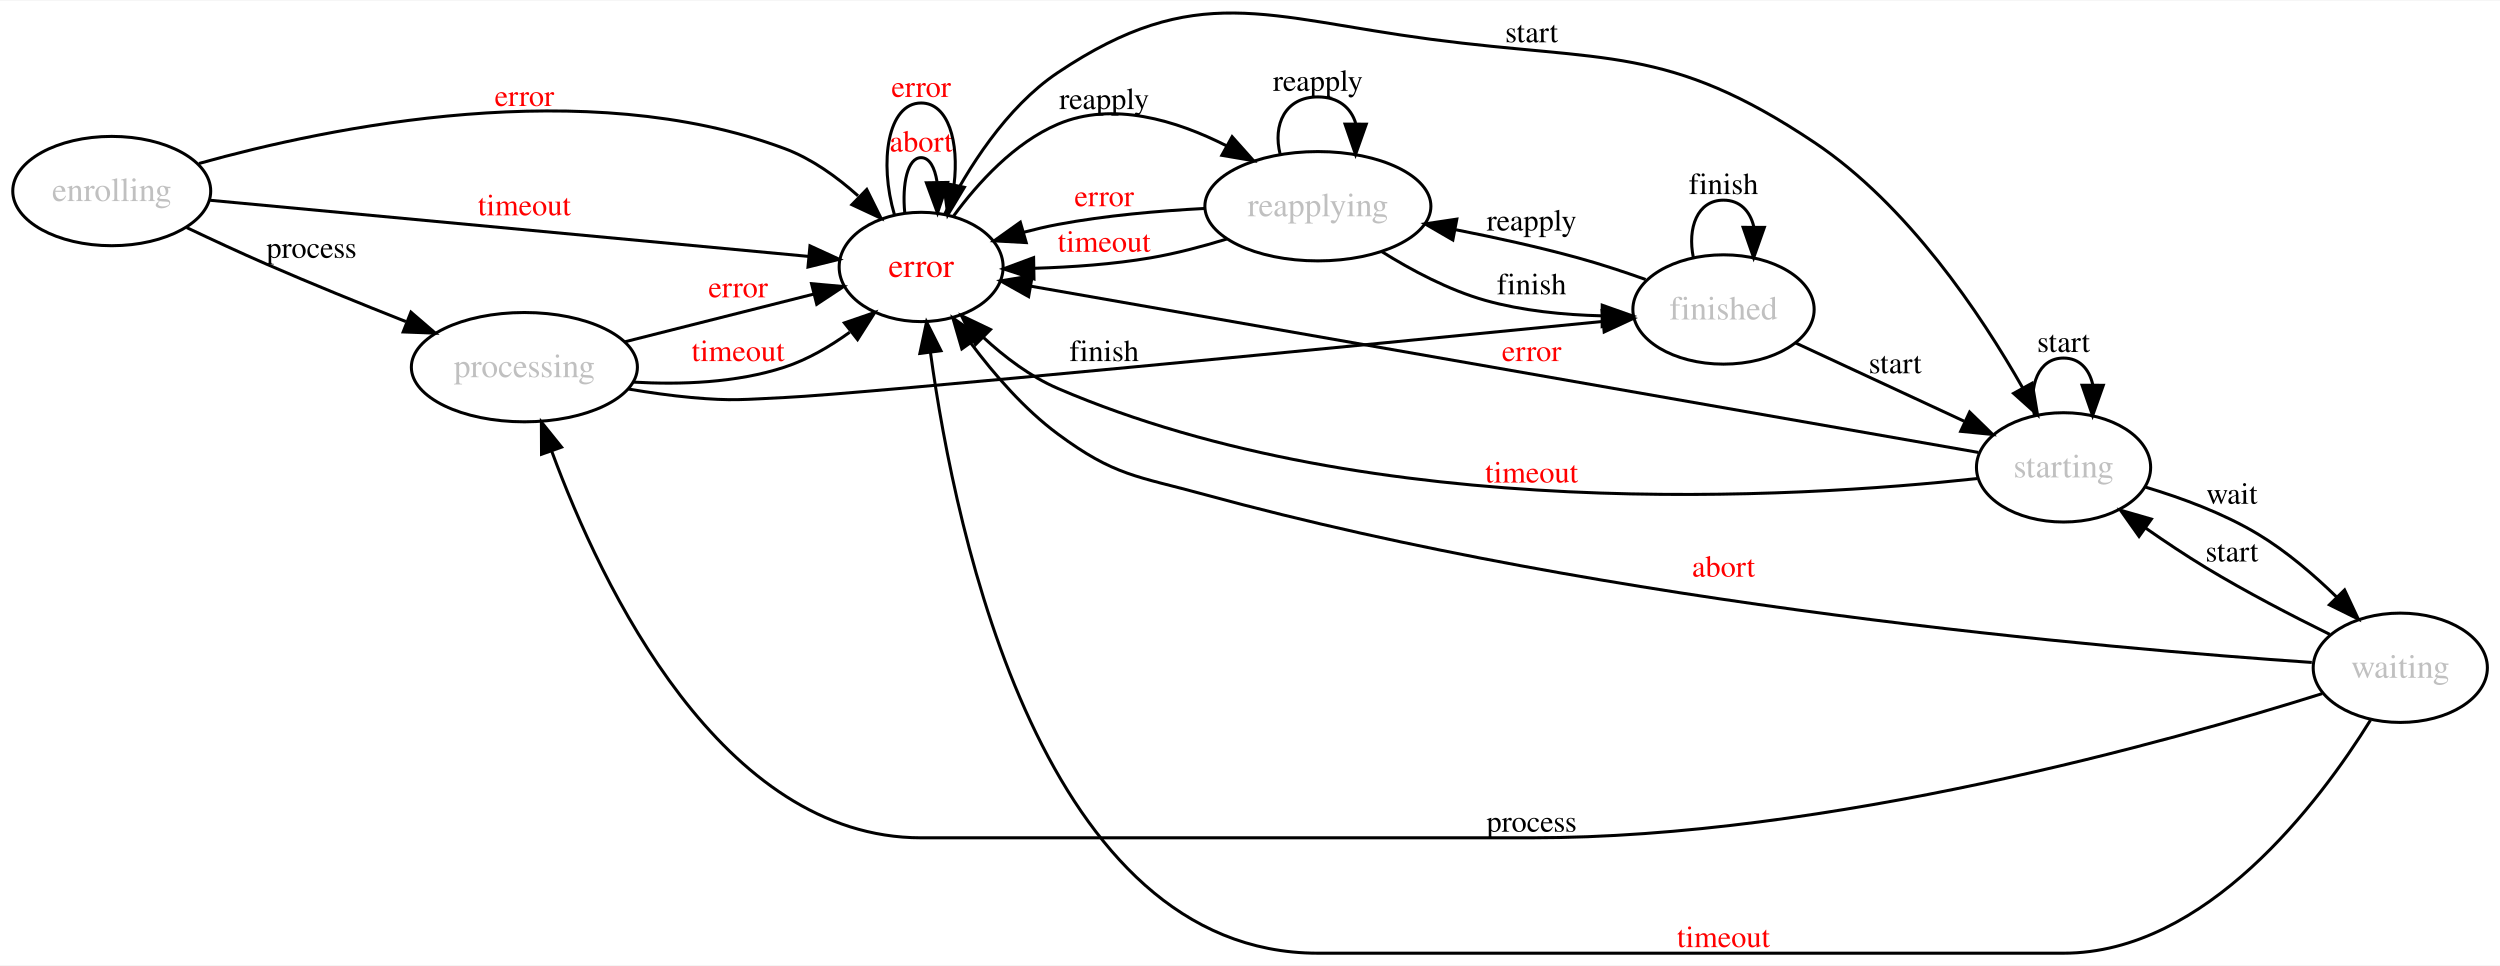
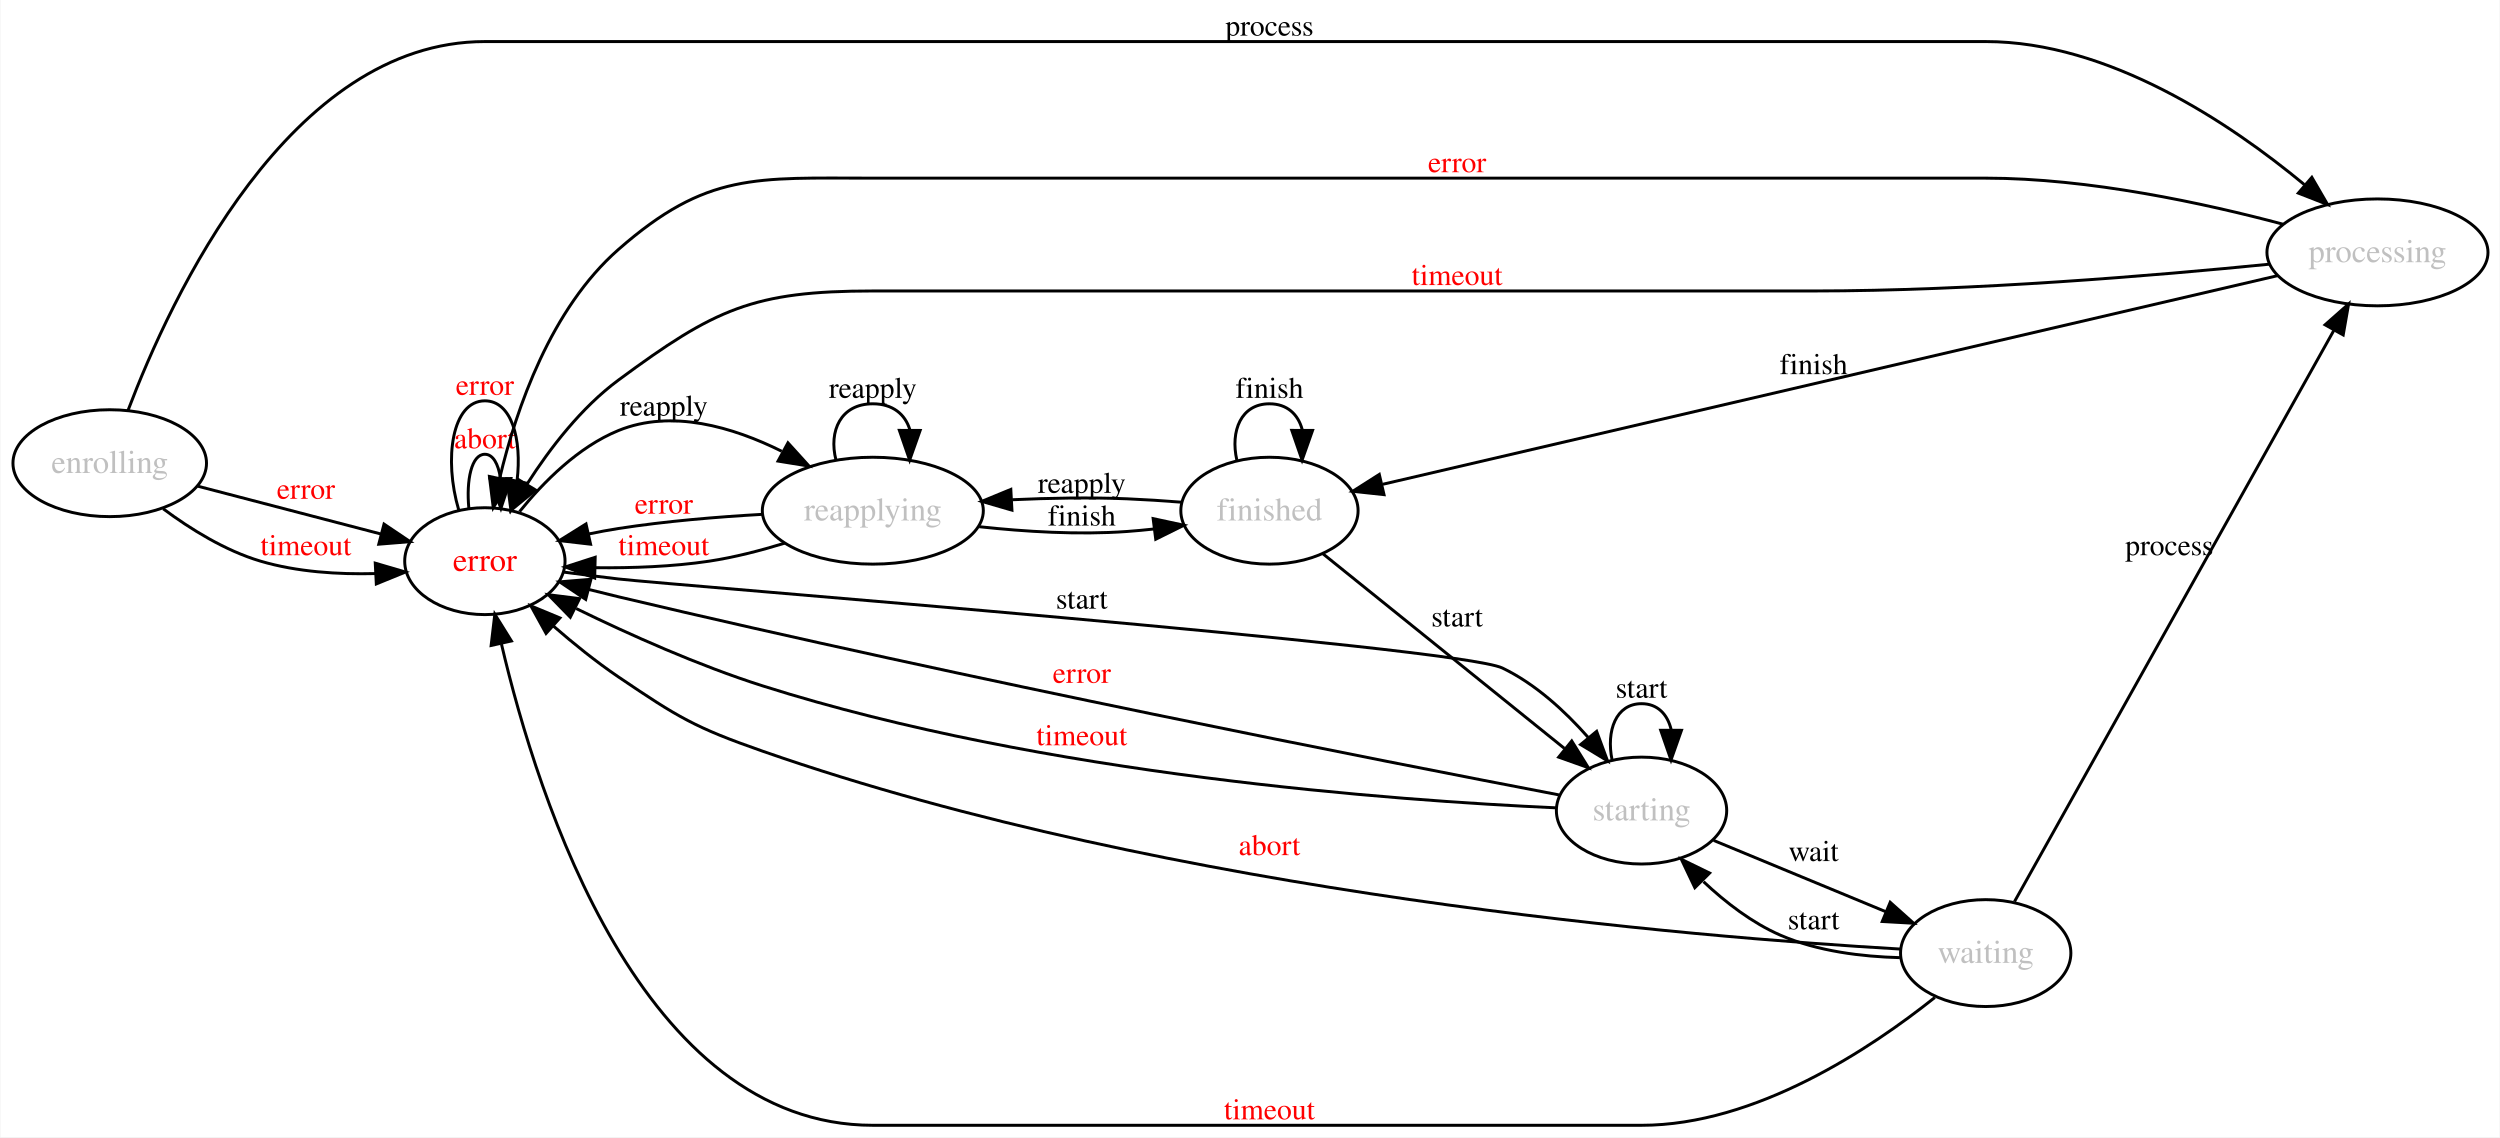
- <svg xmlns="http://www.w3.org/2000/svg" width="823pt" height="318pt" viewBox="0.00 0.00 823.33 317.71">
-   <g id="graph0" class="graph" transform="scale(1 1) rotate(0) translate(4 313.7101)">
-     <polygon fill="#ffffff" stroke="transparent" points="-4,4 -4,-313.71 819.333,-313.71 819.333,4 -4,4" />
+ <svg xmlns="http://www.w3.org/2000/svg" width="842pt" height="383pt" viewBox="0.00 0.00 841.68 383.00">
+   <g id="graph0" class="graph" transform="scale(1 1) rotate(0) translate(4 379)">
+     <polygon fill="#ffffff" stroke="transparent" points="-4,4 -4,-379 837.683,-379 837.683,4 -4,4" />
    <g id="node1" class="node">
-       <ellipse fill="none" stroke="#000000" cx="32.797" cy="-251" rx="32.595" ry="18" />
-       <text text-anchor="middle" x="32.797" y="-247.7" font-family="Times,serif" font-size="11.00" fill="#c0c0c0">enrolling</text>
+       <ellipse fill="none" stroke="#000000" cx="32.797" cy="-223" rx="32.595" ry="18" />
+       <text text-anchor="middle" x="32.797" y="-219.7" font-family="Times,serif" font-size="11.00" fill="#c0c0c0">enrolling</text>
    </g>
    <g id="node2" class="node">
-       <ellipse fill="none" stroke="#000000" cx="168.696" cy="-193" rx="37.225" ry="18" />
-       <text text-anchor="middle" x="168.696" y="-189.7" font-family="Times,serif" font-size="11.00" fill="#c0c0c0">processing</text>
+       <ellipse fill="none" stroke="#000000" cx="159.145" cy="-190" rx="27" ry="18" />
+       <text text-anchor="middle" x="159.145" y="-186.7" font-family="Times,serif" font-size="11.00" fill="#ff0000">error</text>
    </g>
    <g id="edge1" class="edge">
-       <path fill="none" stroke="#000000" d="M57.461,-238.975C65.719,-235.048 75.009,-230.739 83.593,-227 98.527,-220.496 115.126,-213.757 129.671,-208.011" />
-       <polygon fill="#000000" stroke="#000000" points="131.336,-211.117 139.366,-204.206 128.779,-204.601 131.336,-211.117" />
-       <text text-anchor="middle" x="98.588" y="-229" font-family="Times,serif" font-size="10.00" fill="#000000">process</text>
+       <path fill="none" stroke="#000000" d="M62.42,-215.263C80.929,-210.429 104.852,-204.18 124.275,-199.107" />
+       <polygon fill="#000000" stroke="#000000" points="125.178,-202.489 133.969,-196.576 123.409,-195.716 125.178,-202.489" />
+       <text text-anchor="middle" x="98.869" y="-211" font-family="Times,serif" font-size="10.00" fill="#ff0000">error</text>
+     </g>
+     <g id="edge3" class="edge">
+       <path fill="none" stroke="#000000" d="M50.793,-207.644C59.973,-200.812 71.695,-193.525 83.593,-190 95.875,-186.361 109.781,-185.498 122.284,-185.823" />
+       <polygon fill="#000000" stroke="#000000" points="122.225,-189.325 132.391,-186.341 122.583,-182.334 122.225,-189.325" />
+       <text text-anchor="middle" x="98.869" y="-192" font-family="Times,serif" font-size="10.00" fill="#ff0000">timeout</text>
    </g>
    <g id="node3" class="node">
-       <ellipse fill="none" stroke="#000000" cx="299.36" cy="-226" rx="27" ry="18" />
-       <text text-anchor="middle" x="299.36" y="-222.7" font-family="Times,serif" font-size="11.00" fill="#ff0000">error</text>
+       <ellipse fill="none" stroke="#000000" cx="796.57" cy="-294" rx="37.225" ry="18" />
+       <text text-anchor="middle" x="796.57" y="-290.7" font-family="Times,serif" font-size="11.00" fill="#c0c0c0">processing</text>
    </g>
    <g id="edge2" class="edge">
-       <path fill="none" stroke="#000000" d="M61.516,-260.079C104.841,-272.193 188.817,-289.45 254.36,-265 263.272,-261.676 271.59,-255.704 278.59,-249.417" />
-       <polygon fill="#000000" stroke="#000000" points="281.446,-251.52 286.159,-242.031 276.558,-246.51 281.446,-251.52" />
-       <text text-anchor="middle" x="168.696" y="-279" font-family="Times,serif" font-size="10.00" fill="#ff0000">error</text>
+       <path fill="none" stroke="#000000" d="M38.923,-240.697C53.354,-278.763 93.312,-365 159.145,-365 159.145,-365 159.145,-365 664.626,-365 705.993,-365 746.88,-337.603 771.921,-316.846" />
+       <polygon fill="#000000" stroke="#000000" points="774.467,-319.275 779.784,-310.111 769.913,-313.959 774.467,-319.275" />
+       <text text-anchor="middle" x="423.393" y="-367" font-family="Times,serif" font-size="10.00" fill="#000000">process</text>
    </g>
-     <g id="edge3" class="edge">
-       <path fill="none" stroke="#000000" d="M65.216,-247.959C114.932,-243.297 209.738,-234.405 262.174,-229.488" />
-       <polygon fill="#000000" stroke="#000000" points="262.75,-232.949 272.38,-228.53 262.097,-225.98 262.75,-232.949" />
-       <text text-anchor="middle" x="168.696" y="-243" font-family="Times,serif" font-size="10.00" fill="#ff0000">timeout</text>
+     <g id="edge4" class="edge">
+       <path fill="none" stroke="#000000" d="M153.752,-207.782C152.836,-217.315 154.633,-226 159.145,-226 161.894,-226 163.636,-222.775 164.37,-218.098" />
+       <polygon fill="#000000" stroke="#000000" points="167.874,-217.838 164.538,-207.782 160.875,-217.723 167.874,-217.838" />
+       <text text-anchor="middle" x="159.145" y="-228" font-family="Times,serif" font-size="10.00" fill="#ff0000">abort</text>
+     </g>
+     <g id="edge5" class="edge">
+       <path fill="none" stroke="#000000" d="M150.367,-207.142C145.203,-224.585 148.13,-244 159.145,-244 168.095,-244 171.705,-231.183 169.975,-217.021" />
+       <polygon fill="#000000" stroke="#000000" points="173.383,-216.221 167.923,-207.142 166.53,-217.644 173.383,-216.221" />
+       <text text-anchor="middle" x="159.145" y="-246" font-family="Times,serif" font-size="10.00" fill="#ff0000">error</text>
+     </g>
+     <g id="node4" class="node">
+       <ellipse fill="none" stroke="#000000" cx="289.806" cy="-207" rx="37.219" ry="18" />
+       <text text-anchor="middle" x="289.806" y="-203.7" font-family="Times,serif" font-size="11.00" fill="#c0c0c0">reapplying</text>
+     </g>
+     <g id="edge6" class="edge">
+       <path fill="none" stroke="#000000" d="M170.827,-206.689C178.893,-216.677 190.587,-228.473 204.145,-234 222.009,-241.282 242.613,-235.22 259.137,-227.01" />
+       <polygon fill="#000000" stroke="#000000" points="261.224,-229.86 268.343,-222.013 257.884,-223.708 261.224,-229.86" />
+       <text text-anchor="middle" x="219.421" y="-239" font-family="Times,serif" font-size="10.00" fill="#000000">reapply</text>
+     </g>
+     <g id="node5" class="node">
+       <ellipse fill="none" stroke="#000000" cx="548.712" cy="-106" rx="28.683" ry="18" />
+       <text text-anchor="middle" x="548.712" y="-102.7" font-family="Times,serif" font-size="11.00" fill="#c0c0c0">starting</text>
+     </g>
+     <g id="edge7" class="edge">
+       <path fill="none" stroke="#000000" d="M185.778,-186.305C191.813,-185.508 198.196,-184.696 204.145,-184 220.656,-182.068 486.894,-161.216 501.871,-154 512.953,-148.66 522.867,-139.551 530.688,-130.695" />
+       <polygon fill="#000000" stroke="#000000" points="533.584,-132.685 537.257,-122.747 528.188,-128.226 533.584,-132.685" />
+       <text text-anchor="middle" x="360.191" y="-174" font-family="Times,serif" font-size="10.00" fill="#000000">start</text>
    </g>
    <g id="edge11" class="edge">
-       <path fill="none" stroke="#000000" d="M201.668,-201.327C220.637,-206.118 244.476,-212.138 263.855,-217.033" />
-       <polygon fill="#000000" stroke="#000000" points="263.265,-220.494 273.818,-219.549 264.979,-213.707 263.265,-220.494" />
-       <text text-anchor="middle" x="239.084" y="-216" font-family="Times,serif" font-size="10.00" fill="#ff0000">error</text>
+       <path fill="none" stroke="#000000" d="M764.894,-303.451C738.363,-310.531 699.365,-319 664.626,-319 289.806,-319 289.806,-319 289.806,-319 250.269,-319 233.882,-321.057 204.145,-295 181.406,-275.075 169.792,-241.648 164.116,-217.864" />
+       <polygon fill="#000000" stroke="#000000" points="167.518,-217.039 161.97,-208.014 160.679,-218.53 167.518,-217.039" />
+       <text text-anchor="middle" x="486.595" y="-321" font-family="Times,serif" font-size="10.00" fill="#ff0000">error</text>
+     </g>
+     <g id="edge13" class="edge">
+       <path fill="none" stroke="#000000" d="M760.215,-290.029C722.03,-286.206 660.204,-281 606.669,-281 289.806,-281 289.806,-281 289.806,-281 249.467,-281 236.596,-274.962 204.145,-251 191.659,-241.78 181.127,-228.109 173.398,-216.045" />
+       <polygon fill="#000000" stroke="#000000" points="176.23,-213.964 168.049,-207.232 170.246,-217.597 176.23,-213.964" />
+       <text text-anchor="middle" x="486.595" y="-283" font-family="Times,serif" font-size="10.00" fill="#ff0000">timeout</text>
+     </g>
+     <g id="node6" class="node">
+       <ellipse fill="none" stroke="#000000" cx="423.393" cy="-207" rx="29.852" ry="18" />
+       <text text-anchor="middle" x="423.393" y="-203.7" font-family="Times,serif" font-size="11.00" fill="#c0c0c0">finished</text>
    </g>
    <g id="edge12" class="edge">
-       <path fill="none" stroke="#000000" d="M204.491,-188.081C220.155,-187.17 238.53,-187.818 254.36,-193 261.956,-195.487 269.33,-199.798 275.836,-204.499" />
-       <polygon fill="#000000" stroke="#000000" points="274.087,-207.578 284.108,-211.018 278.42,-202.079 274.087,-207.578" />
-       <text text-anchor="middle" x="239.084" y="-195" font-family="Times,serif" font-size="10.00" fill="#ff0000">timeout</text>
+       <path fill="none" stroke="#000000" d="M762.893,-286.149C693.448,-269.959 534.732,-232.957 461.592,-215.905" />
+       <polygon fill="#000000" stroke="#000000" points="461.976,-212.401 451.442,-213.539 460.386,-219.218 461.976,-212.401" />
+       <text text-anchor="middle" x="606.669" y="-253" font-family="Times,serif" font-size="10.00" fill="#000000">finish</text>
    </g>
-     <g id="node6" class="node">
-       <ellipse fill="none" stroke="#000000" cx="563.608" cy="-212" rx="29.852" ry="18" />
-       <text text-anchor="middle" x="563.608" y="-208.7" font-family="Times,serif" font-size="11.00" fill="#c0c0c0">finished</text>
+     <g id="edge14" class="edge">
+       <path fill="none" stroke="#000000" d="M252.547,-205.768C237.457,-204.912 219.906,-203.46 204.145,-201 200.887,-200.492 197.518,-199.864 194.158,-199.168" />
+       <polygon fill="#000000" stroke="#000000" points="194.746,-195.713 184.221,-196.928 193.207,-202.541 194.746,-195.713" />
+       <text text-anchor="middle" x="219.421" y="-206" font-family="Times,serif" font-size="10.00" fill="#ff0000">error</text>
    </g>
-     <g id="edge13" class="edge">
-       <path fill="none" stroke="#000000" d="M202.963,-185.8C209.836,-184.634 217.029,-183.61 223.809,-183 237.333,-181.783 240.797,-182.365 254.36,-183 280.598,-184.227 446.026,-200.385 523.578,-208.035" />
-       <polygon fill="#000000" stroke="#000000" points="523.618,-211.556 533.914,-209.056 524.306,-204.59 523.618,-211.556" />
-       <text text-anchor="middle" x="359.636" y="-195" font-family="Times,serif" font-size="10.00" fill="#000000">finish</text>
+     <g id="edge17" class="edge">
+       <path fill="none" stroke="#000000" d="M260.154,-196.076C252.015,-193.569 243.112,-191.268 234.697,-190 222.358,-188.14 208.756,-187.662 196.534,-187.797" />
+       <polygon fill="#000000" stroke="#000000" points="196.125,-184.306 186.215,-188.053 196.299,-191.304 196.125,-184.306" />
+       <text text-anchor="middle" x="219.421" y="-192" font-family="Times,serif" font-size="10.00" fill="#ff0000">timeout</text>
    </g>
-     <g id="edge5" class="edge">
-       <path fill="none" stroke="#000000" d="M293.967,-243.782C293.051,-253.315 294.849,-262 299.36,-262 302.11,-262 303.851,-258.775 304.585,-254.098" />
-       <polygon fill="#000000" stroke="#000000" points="308.089,-253.838 304.753,-243.782 301.09,-253.723 308.089,-253.838" />
-       <text text-anchor="middle" x="299.36" y="-264" font-family="Times,serif" font-size="10.00" fill="#ff0000">abort</text>
+     <g id="edge16" class="edge">
+       <path fill="none" stroke="#000000" d="M277.402,-224.037C274.871,-233.858 279.005,-243 289.806,-243 296.557,-243 300.703,-239.429 302.246,-234.353" />
+       <polygon fill="#000000" stroke="#000000" points="305.745,-234.025 302.21,-224.037 298.745,-234.049 305.745,-234.025" />
+       <text text-anchor="middle" x="289.806" y="-245" font-family="Times,serif" font-size="10.00" fill="#000000">reapply</text>
    </g>
-     <g id="edge6" class="edge">
-       <path fill="none" stroke="#000000" d="M290.582,-243.142C285.419,-260.585 288.345,-280 299.36,-280 308.311,-280 311.92,-267.183 310.19,-253.021" />
-       <polygon fill="#000000" stroke="#000000" points="313.599,-252.221 308.138,-243.142 306.745,-253.644 313.599,-252.221" />
-       <text text-anchor="middle" x="299.36" y="-282" font-family="Times,serif" font-size="10.00" fill="#ff0000">error</text>
+     <g id="edge15" class="edge">
+       <path fill="none" stroke="#000000" d="M325.638,-201.606C340.979,-199.936 359.097,-198.811 375.467,-200 378.376,-200.211 381.377,-200.494 384.391,-200.825" />
+       <polygon fill="#000000" stroke="#000000" points="384.219,-204.33 394.576,-202.1 385.089,-197.385 384.219,-204.33" />
+       <text text-anchor="middle" x="360.191" y="-202" font-family="Times,serif" font-size="10.00" fill="#000000">finish</text>
    </g>
-     <g id="node4" class="node">
-       <ellipse fill="none" stroke="#000000" cx="675.592" cy="-160" rx="28.683" ry="18" />
-       <text text-anchor="middle" x="675.592" y="-156.7" font-family="Times,serif" font-size="11.00" fill="#c0c0c0">starting</text>
+     <g id="edge18" class="edge">
+       <path fill="none" stroke="#000000" d="M520.907,-111.275C462.18,-122.534 321.276,-150.167 204.145,-178 200.92,-178.766 197.573,-179.595 194.227,-180.446" />
+       <polygon fill="#000000" stroke="#000000" points="193.107,-177.121 184.312,-183.029 194.871,-183.895 193.107,-177.121" />
+       <text text-anchor="middle" x="360.191" y="-149" font-family="Times,serif" font-size="10.00" fill="#ff0000">error</text>
    </g>
-     <g id="edge4" class="edge">
-       <path fill="none" stroke="#000000" d="M307.115,-243.415C314.561,-258.099 327.209,-278.507 344.36,-290 389.87,-320.497 412.82,-308.177 467.131,-301 524.806,-293.379 545.182,-299.351 593.534,-267 624.244,-246.453 648.279,-210.568 662.195,-186.07" />
-       <polygon fill="#000000" stroke="#000000" points="665.27,-187.742 667.026,-177.293 659.138,-184.366 665.27,-187.742" />
-       <text text-anchor="middle" x="500.407" y="-300" font-family="Times,serif" font-size="10.00" fill="#000000">start</text>
-     </g>
-     <g id="node5" class="node">
-       <ellipse fill="none" stroke="#000000" cx="430.022" cy="-246" rx="37.219" ry="18" />
-       <text text-anchor="middle" x="430.022" y="-242.7" font-family="Times,serif" font-size="11.00" fill="#c0c0c0">reapplying</text>
-     </g>
-     <g id="edge7" class="edge">
-       <path fill="none" stroke="#000000" d="M310.091,-242.85C318.067,-253.699 330.023,-266.878 344.36,-273 362.389,-280.698 383.369,-274.324 400.054,-265.842" />
-       <polygon fill="#000000" stroke="#000000" points="401.776,-268.89 408.835,-260.989 398.39,-262.763 401.776,-268.89" />
-       <text text-anchor="middle" x="359.636" y="-278" font-family="Times,serif" font-size="10.00" fill="#000000">reapply</text>
+     <g id="edge21" class="edge">
+       <path fill="none" stroke="#000000" d="M519.851,-106.928C466.081,-109.346 347.44,-117.93 252.697,-148 231.077,-154.862 207.805,-165.296 189.881,-174.048" />
+       <polygon fill="#000000" stroke="#000000" points="187.913,-171.117 180.517,-178.703 191.03,-177.385 187.913,-171.117" />
+       <text text-anchor="middle" x="360.191" y="-128" font-family="Times,serif" font-size="10.00" fill="#ff0000">timeout</text>
    </g>
    <g id="edge19" class="edge">
-       <path fill="none" stroke="#000000" d="M647.582,-164.914C580.386,-176.701 410.089,-206.576 335.401,-219.678" />
-       <polygon fill="#000000" stroke="#000000" points="334.762,-216.236 325.518,-221.411 335.972,-223.131 334.762,-216.236" />
-       <text text-anchor="middle" x="500.407" y="-195" font-family="Times,serif" font-size="10.00" fill="#ff0000">error</text>
+       <path fill="none" stroke="#000000" d="M538.789,-123.037C536.764,-132.858 540.071,-142 548.712,-142 554.112,-142 557.43,-138.429 558.664,-133.353" />
+       <polygon fill="#000000" stroke="#000000" points="562.163,-133.028 558.635,-123.037 555.163,-133.047 562.163,-133.028" />
+       <text text-anchor="middle" x="548.712" y="-144" font-family="Times,serif" font-size="10.00" fill="#000000">start</text>
+     </g>
+     <g id="node7" class="node">
+       <ellipse fill="none" stroke="#000000" cx="664.626" cy="-58" rx="28.683" ry="18" />
+       <text text-anchor="middle" x="664.626" y="-54.7" font-family="Times,serif" font-size="11.00" fill="#c0c0c0">waiting</text>
    </g>
    <g id="edge20" class="edge">
-       <path fill="none" stroke="#000000" d="M647.107,-156.309C587.923,-149.881 448.499,-141.252 344.36,-186 335.333,-189.879 326.868,-196.303 319.769,-202.879" />
-       <polygon fill="#000000" stroke="#000000" points="317.268,-200.43 312.641,-209.962 322.202,-205.396 317.268,-200.43" />
-       <text text-anchor="middle" x="500.407" y="-155" font-family="Times,serif" font-size="10.00" fill="#ff0000">timeout</text>
+       <path fill="none" stroke="#000000" d="M573.011,-95.938C589.858,-88.962 612.511,-79.581 631.076,-71.893" />
+       <polygon fill="#000000" stroke="#000000" points="632.459,-75.109 640.359,-68.049 629.78,-68.641 632.459,-75.109" />
+       <text text-anchor="middle" x="606.669" y="-89" font-family="Times,serif" font-size="10.00" fill="#000000">wait</text>
    </g>
-     <g id="edge18" class="edge">
-       <path fill="none" stroke="#000000" d="M666.024,-177.037C664.071,-186.858 667.26,-196 675.592,-196 680.8,-196 683.999,-192.429 685.189,-187.353" />
-       <polygon fill="#000000" stroke="#000000" points="688.688,-187.028 685.161,-177.037 681.688,-187.047 688.688,-187.028" />
-       <text text-anchor="middle" x="675.592" y="-198" font-family="Times,serif" font-size="10.00" fill="#000000">start</text>
+     <g id="edge9" class="edge">
+       <path fill="none" stroke="#000000" d="M393.761,-209.861C387.714,-210.336 381.39,-210.753 375.467,-211 362.916,-211.523 349.334,-211.267 336.762,-210.688" />
+       <polygon fill="#000000" stroke="#000000" points="336.659,-207.177 326.485,-210.136 336.283,-214.167 336.659,-207.177" />
+       <text text-anchor="middle" x="360.191" y="-213" font-family="Times,serif" font-size="10.00" fill="#000000">reapply</text>
    </g>
-     <g id="node7" class="node">
-       <ellipse fill="none" stroke="#000000" cx="786.492" cy="-94" rx="28.683" ry="18" />
-       <text text-anchor="middle" x="786.492" y="-90.7" font-family="Times,serif" font-size="11.00" fill="#c0c0c0">waiting</text>
-     </g>
-     <g id="edge21" class="edge">
-       <path fill="none" stroke="#000000" d="M702.573,-153.496C714.456,-149.95 728.271,-144.86 739.65,-138 748.967,-132.384 757.981,-124.663 765.573,-117.256" />
-       <polygon fill="#000000" stroke="#000000" points="768.144,-119.633 772.648,-110.043 763.147,-114.731 768.144,-119.633" />
-       <text text-anchor="middle" x="731.042" y="-148" font-family="Times,serif" font-size="10.00" fill="#000000">wait</text>
-     </g>
-     <g id="edge14" class="edge">
-       <path fill="none" stroke="#000000" d="M392.678,-245.263C377.575,-244.478 360.038,-242.946 344.36,-240 340.687,-239.31 336.891,-238.42 333.134,-237.423" />
-       <polygon fill="#000000" stroke="#000000" points="333.967,-234.021 323.389,-234.602 332.021,-240.745 333.967,-234.021" />
-       <text text-anchor="middle" x="359.636" y="-246" font-family="Times,serif" font-size="10.00" fill="#ff0000">error</text>
-     </g>
-     <g id="edge15" class="edge">
-       <path fill="none" stroke="#000000" d="M400.045,-235.211C391.985,-232.736 383.202,-230.418 374.912,-229 362.603,-226.894 349.009,-225.939 336.785,-225.57" />
-       <polygon fill="#000000" stroke="#000000" points="336.524,-222.065 326.462,-225.383 336.397,-229.064 336.524,-222.065" />
-       <text text-anchor="middle" x="359.636" y="-231" font-family="Times,serif" font-size="10.00" fill="#ff0000">timeout</text>
-     </g>
-     <g id="edge17" class="edge">
-       <path fill="none" stroke="#000000" d="M417.617,-263.037C415.086,-272.858 419.221,-282 430.022,-282 436.772,-282 440.918,-278.429 442.461,-273.353" />
-       <polygon fill="#000000" stroke="#000000" points="445.96,-273.025 442.425,-263.037 438.96,-273.049 445.96,-273.025" />
-       <text text-anchor="middle" x="430.022" y="-284" font-family="Times,serif" font-size="10.00" fill="#000000">reapply</text>
-     </g>
-     <g id="edge16" class="edge">
-       <path fill="none" stroke="#000000" d="M450.963,-231.107C460.842,-224.921 473.088,-218.402 485.131,-215 497.329,-211.554 511.018,-210.215 523.505,-209.908" />
-       <polygon fill="#000000" stroke="#000000" points="523.667,-213.407 533.653,-209.868 523.64,-206.407 523.667,-213.407" />
-       <text text-anchor="middle" x="500.407" y="-217" font-family="Times,serif" font-size="10.00" fill="#000000">finish</text>
+     <g id="edge10" class="edge">
+       <path fill="none" stroke="#000000" d="M441.348,-192.529C462.659,-175.354 498.364,-146.578 522.699,-126.965" />
+       <polygon fill="#000000" stroke="#000000" points="525.2,-129.444 530.79,-120.444 520.808,-123.994 525.2,-129.444" />
+       <text text-anchor="middle" x="486.595" y="-168" font-family="Times,serif" font-size="10.00" fill="#000000">start</text>
    </g>
    <g id="edge8" class="edge">
-       <path fill="none" stroke="#000000" d="M587.357,-200.972C603.5,-193.476 625.067,-183.461 642.838,-175.209" />
-       <polygon fill="#000000" stroke="#000000" points="644.666,-178.22 652.262,-170.834 641.718,-171.871 644.666,-178.22" />
-       <text text-anchor="middle" x="620.143" y="-191" font-family="Times,serif" font-size="10.00" fill="#000000">start</text>
+       <path fill="none" stroke="#000000" d="M412.407,-224.037C410.165,-233.858 413.827,-243 423.393,-243 429.372,-243 433.045,-239.429 434.411,-234.353" />
+       <polygon fill="#000000" stroke="#000000" points="437.91,-234.026 434.38,-224.037 430.91,-234.048 437.91,-234.026" />
+       <text text-anchor="middle" x="423.393" y="-245" font-family="Times,serif" font-size="10.00" fill="#000000">finish</text>
    </g>
-     <g id="edge10" class="edge">
-       <path fill="none" stroke="#000000" d="M537.959,-221.87C530.814,-224.407 523.003,-226.987 515.683,-229 502.763,-232.553 488.555,-235.679 475.488,-238.249" />
-       <polygon fill="#000000" stroke="#000000" points="474.468,-234.881 465.299,-240.189 475.777,-241.757 474.468,-234.881" />
-       <text text-anchor="middle" x="500.407" y="-238" font-family="Times,serif" font-size="10.00" fill="#000000">reapply</text>
+     <g id="edge22" class="edge">
+       <path fill="none" stroke="#000000" d="M635.824,-59.358C567.489,-63.3 390.929,-77.735 252.697,-126 229.782,-134.001 224.248,-137.4 204.145,-151 196.637,-156.08 188.992,-162.255 182.186,-168.18" />
+       <polygon fill="#000000" stroke="#000000" points="179.753,-165.66 174.639,-174.939 184.423,-170.875 179.753,-165.66" />
+       <text text-anchor="middle" x="423.393" y="-91" font-family="Times,serif" font-size="10.00" fill="#ff0000">abort</text>
    </g>
-     <g id="edge9" class="edge">
-       <path fill="none" stroke="#000000" d="M553.685,-229.037C551.66,-238.858 554.968,-248 563.608,-248 569.009,-248 572.326,-244.429 573.56,-239.353" />
-       <polygon fill="#000000" stroke="#000000" points="577.059,-239.028 573.532,-229.037 570.059,-239.047 577.059,-239.028" />
-       <text text-anchor="middle" x="563.608" y="-250" font-family="Times,serif" font-size="10.00" fill="#000000">finish</text>
+     <g id="edge25" class="edge">
+       <path fill="none" stroke="#000000" d="M647.502,-43.064C625.984,-25.879 587.192,0 548.712,0 289.806,0 289.806,0 289.806,0 212.091,0 177.106,-109.255 164.734,-162.068" />
+       <polygon fill="#000000" stroke="#000000" points="161.252,-161.603 162.493,-172.125 168.084,-163.126 161.252,-161.603" />
+       <text text-anchor="middle" x="423.393" y="-2" font-family="Times,serif" font-size="10.00" fill="#ff0000">timeout</text>
    </g>
    <g id="edge23" class="edge">
-       <path fill="none" stroke="#000000" d="M760.788,-85.495C711.086,-69.829 598.084,-38 500.407,-38 299.36,-38 299.36,-38 299.36,-38 233.566,-38 194.187,-120.651 177.728,-165.245" />
-       <polygon fill="#000000" stroke="#000000" points="174.343,-164.321 174.298,-174.916 180.94,-166.662 174.343,-164.321" />
-       <text text-anchor="middle" x="500.407" y="-40" font-family="Times,serif" font-size="10.00" fill="#000000">process</text>
+       <path fill="none" stroke="#000000" d="M674.328,-75.354C697.204,-116.269 754.628,-218.981 781.835,-267.643" />
+       <polygon fill="#000000" stroke="#000000" points="778.919,-269.6 786.854,-276.621 785.029,-266.184 778.919,-269.6" />
+       <text text-anchor="middle" x="726.462" y="-192" font-family="Times,serif" font-size="10.00" fill="#000000">process</text>
    </g>
    <g id="edge24" class="edge">
-       <path fill="none" stroke="#000000" d="M757.35,-95.754C691.401,-100.254 526.094,-114.529 392.912,-151 370.403,-157.164 363.108,-157.102 344.36,-171 333.365,-179.151 323.449,-190.566 315.741,-200.885" />
-       <polygon fill="#000000" stroke="#000000" points="312.768,-199.026 309.811,-209.2 318.467,-203.091 312.768,-199.026" />
-       <text text-anchor="middle" x="563.608" y="-124" font-family="Times,serif" font-size="10.00" fill="#ff0000">abort</text>
-     </g>
-     <g id="edge25" class="edge">
-       <path fill="none" stroke="#000000" d="M776.681,-76.759C759.808,-49.622 722.537,0 675.592,0 430.022,0 430.022,0 430.022,0 339.596,0 310.754,-137.279 302.429,-197.853" />
-       <polygon fill="#000000" stroke="#000000" points="298.943,-197.524 301.143,-207.887 305.886,-198.414 298.943,-197.524" />
-       <text text-anchor="middle" x="563.608" y="-2" font-family="Times,serif" font-size="10.00" fill="#ff0000">timeout</text>
-     </g>
-     <g id="edge22" class="edge">
-       <path fill="none" stroke="#000000" d="M763.244,-105.01C750.896,-111.097 735.594,-119.026 722.434,-127 715.883,-130.969 709.035,-135.536 702.661,-139.982" />
-       <polygon fill="#000000" stroke="#000000" points="700.457,-137.255 694.336,-145.902 704.514,-142.959 700.457,-137.255" />
-       <text text-anchor="middle" x="731.042" y="-129" font-family="Times,serif" font-size="10.00" fill="#000000">start</text>
+       <path fill="none" stroke="#000000" d="M635.73,-56.464C622.955,-56.791 608.034,-58.593 595.553,-64 585.985,-68.145 577.039,-75.04 569.582,-82.056" />
+       <polygon fill="#000000" stroke="#000000" points="566.666,-80.026 562.115,-89.594 571.639,-84.953 566.666,-80.026" />
+       <text text-anchor="middle" x="606.669" y="-66" font-family="Times,serif" font-size="10.00" fill="#000000">start</text>
    </g>
  </g>
</svg>
